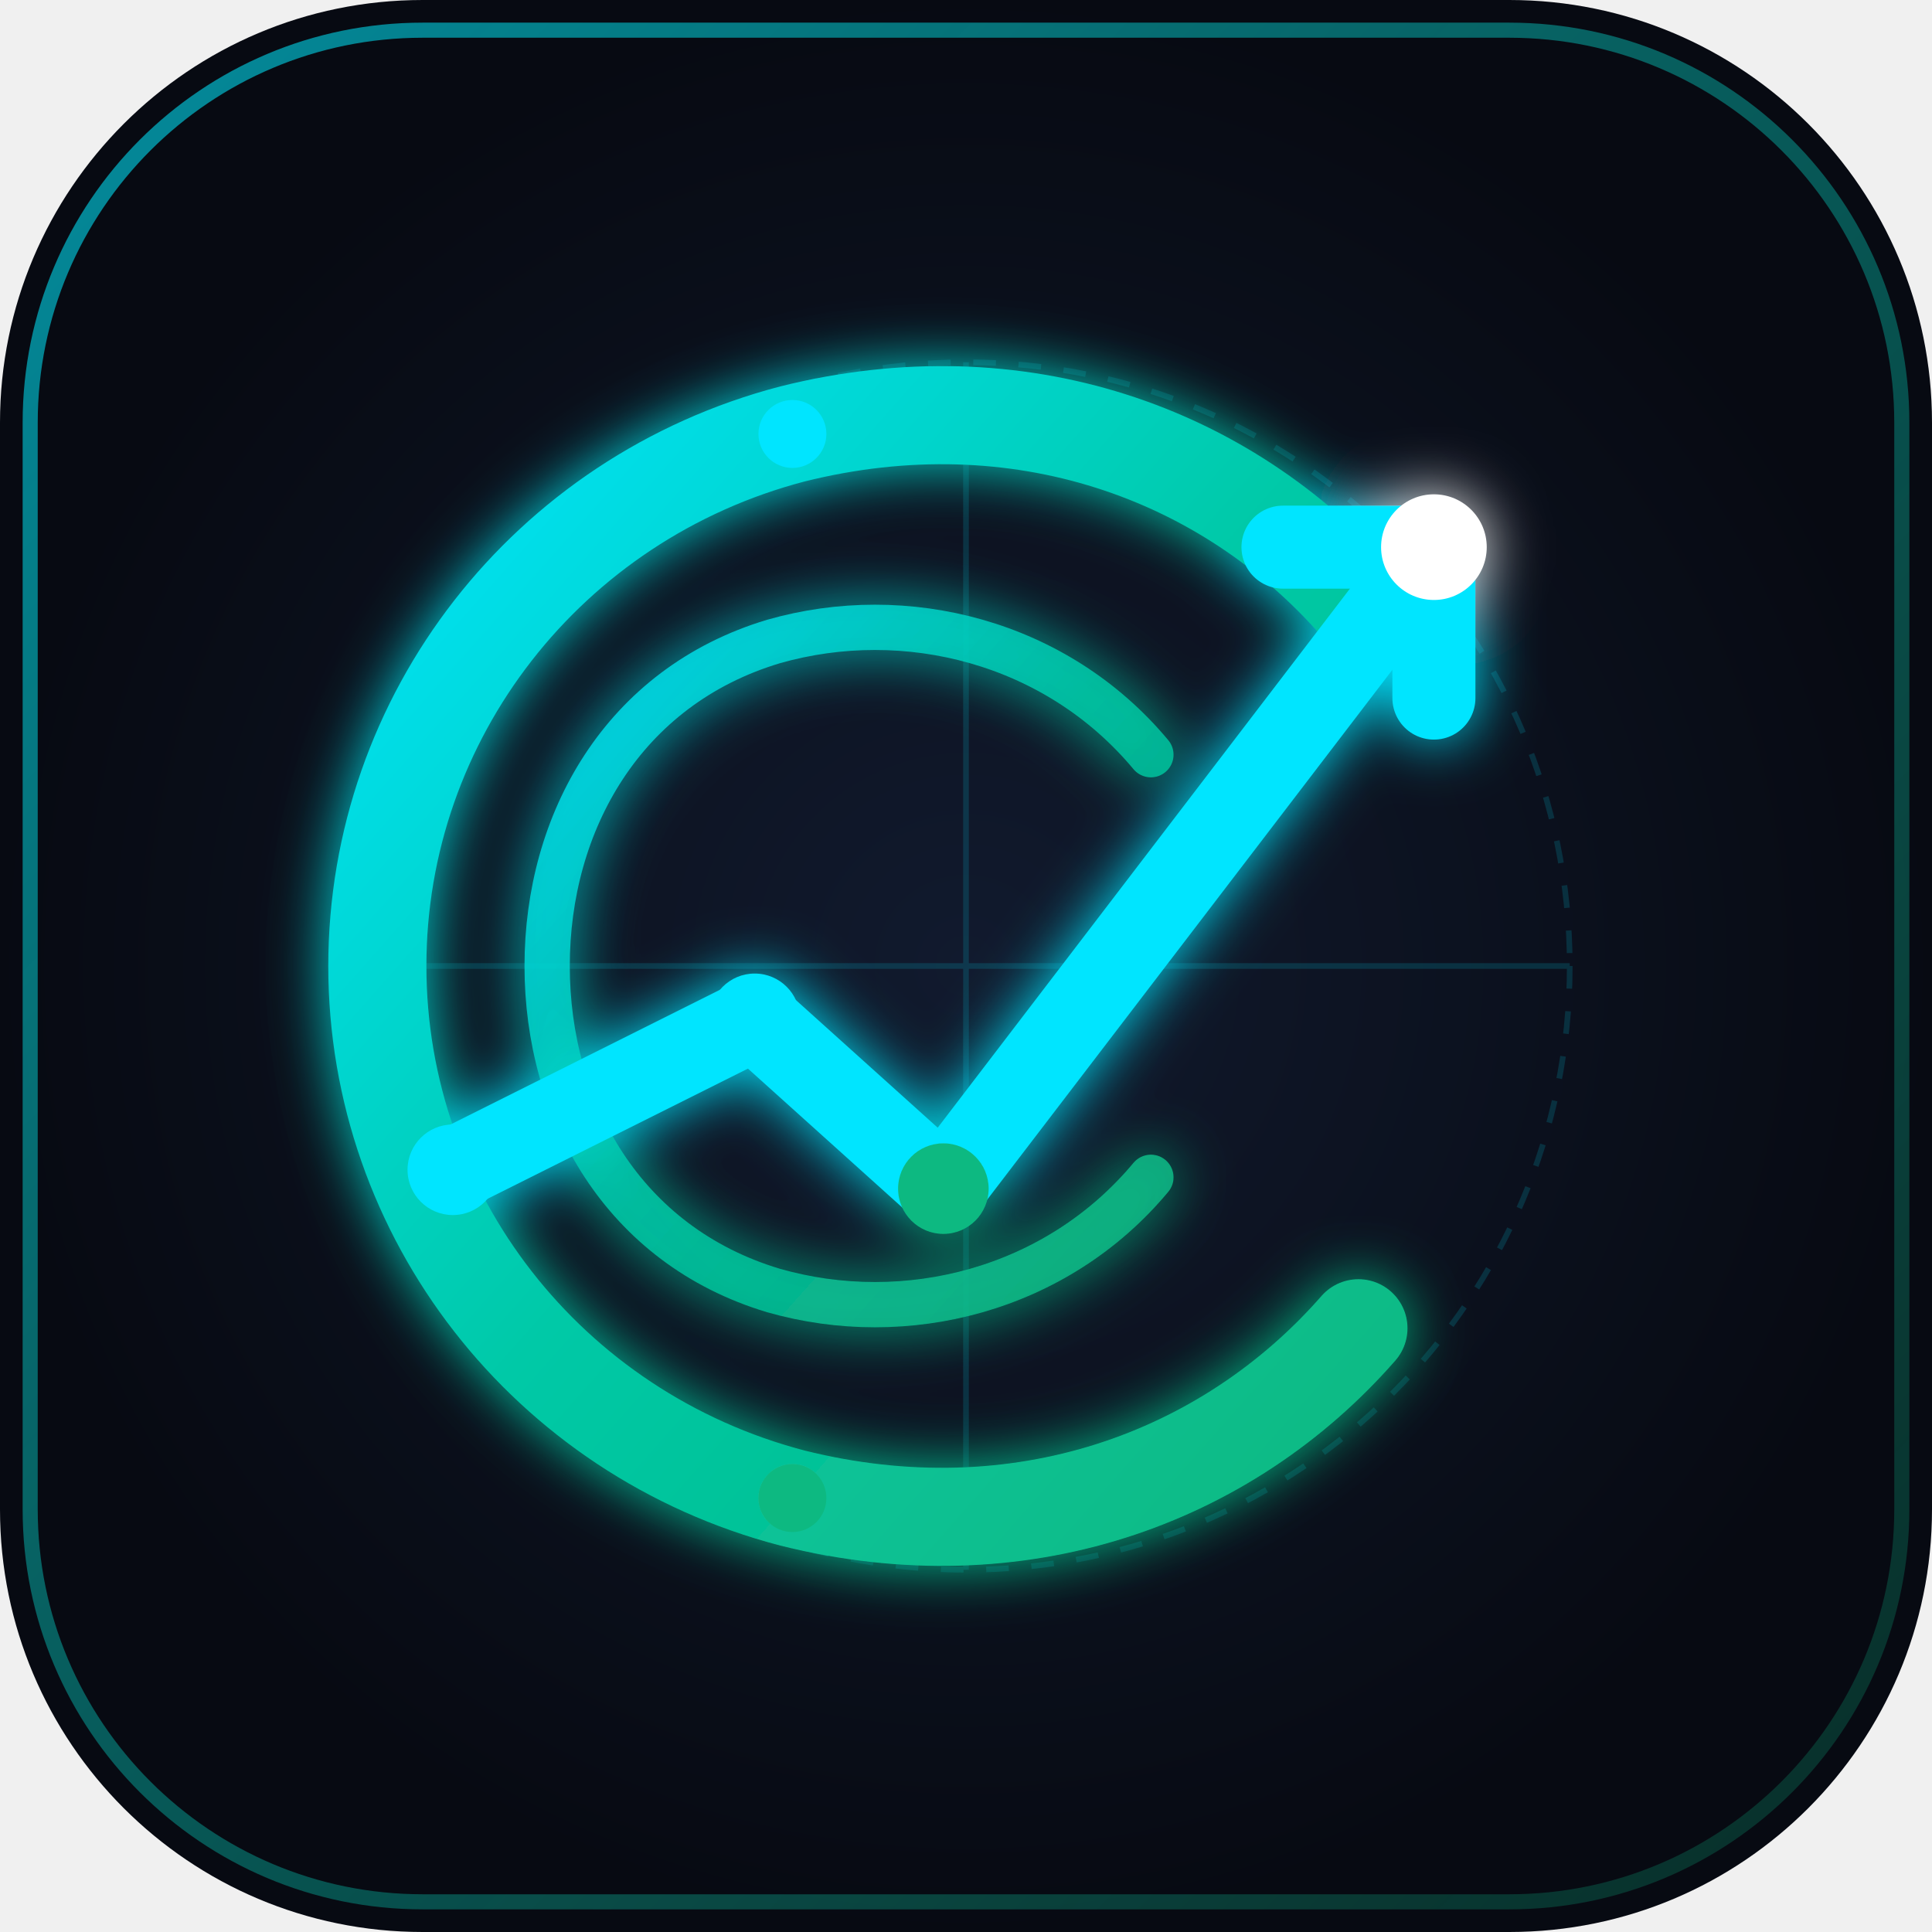
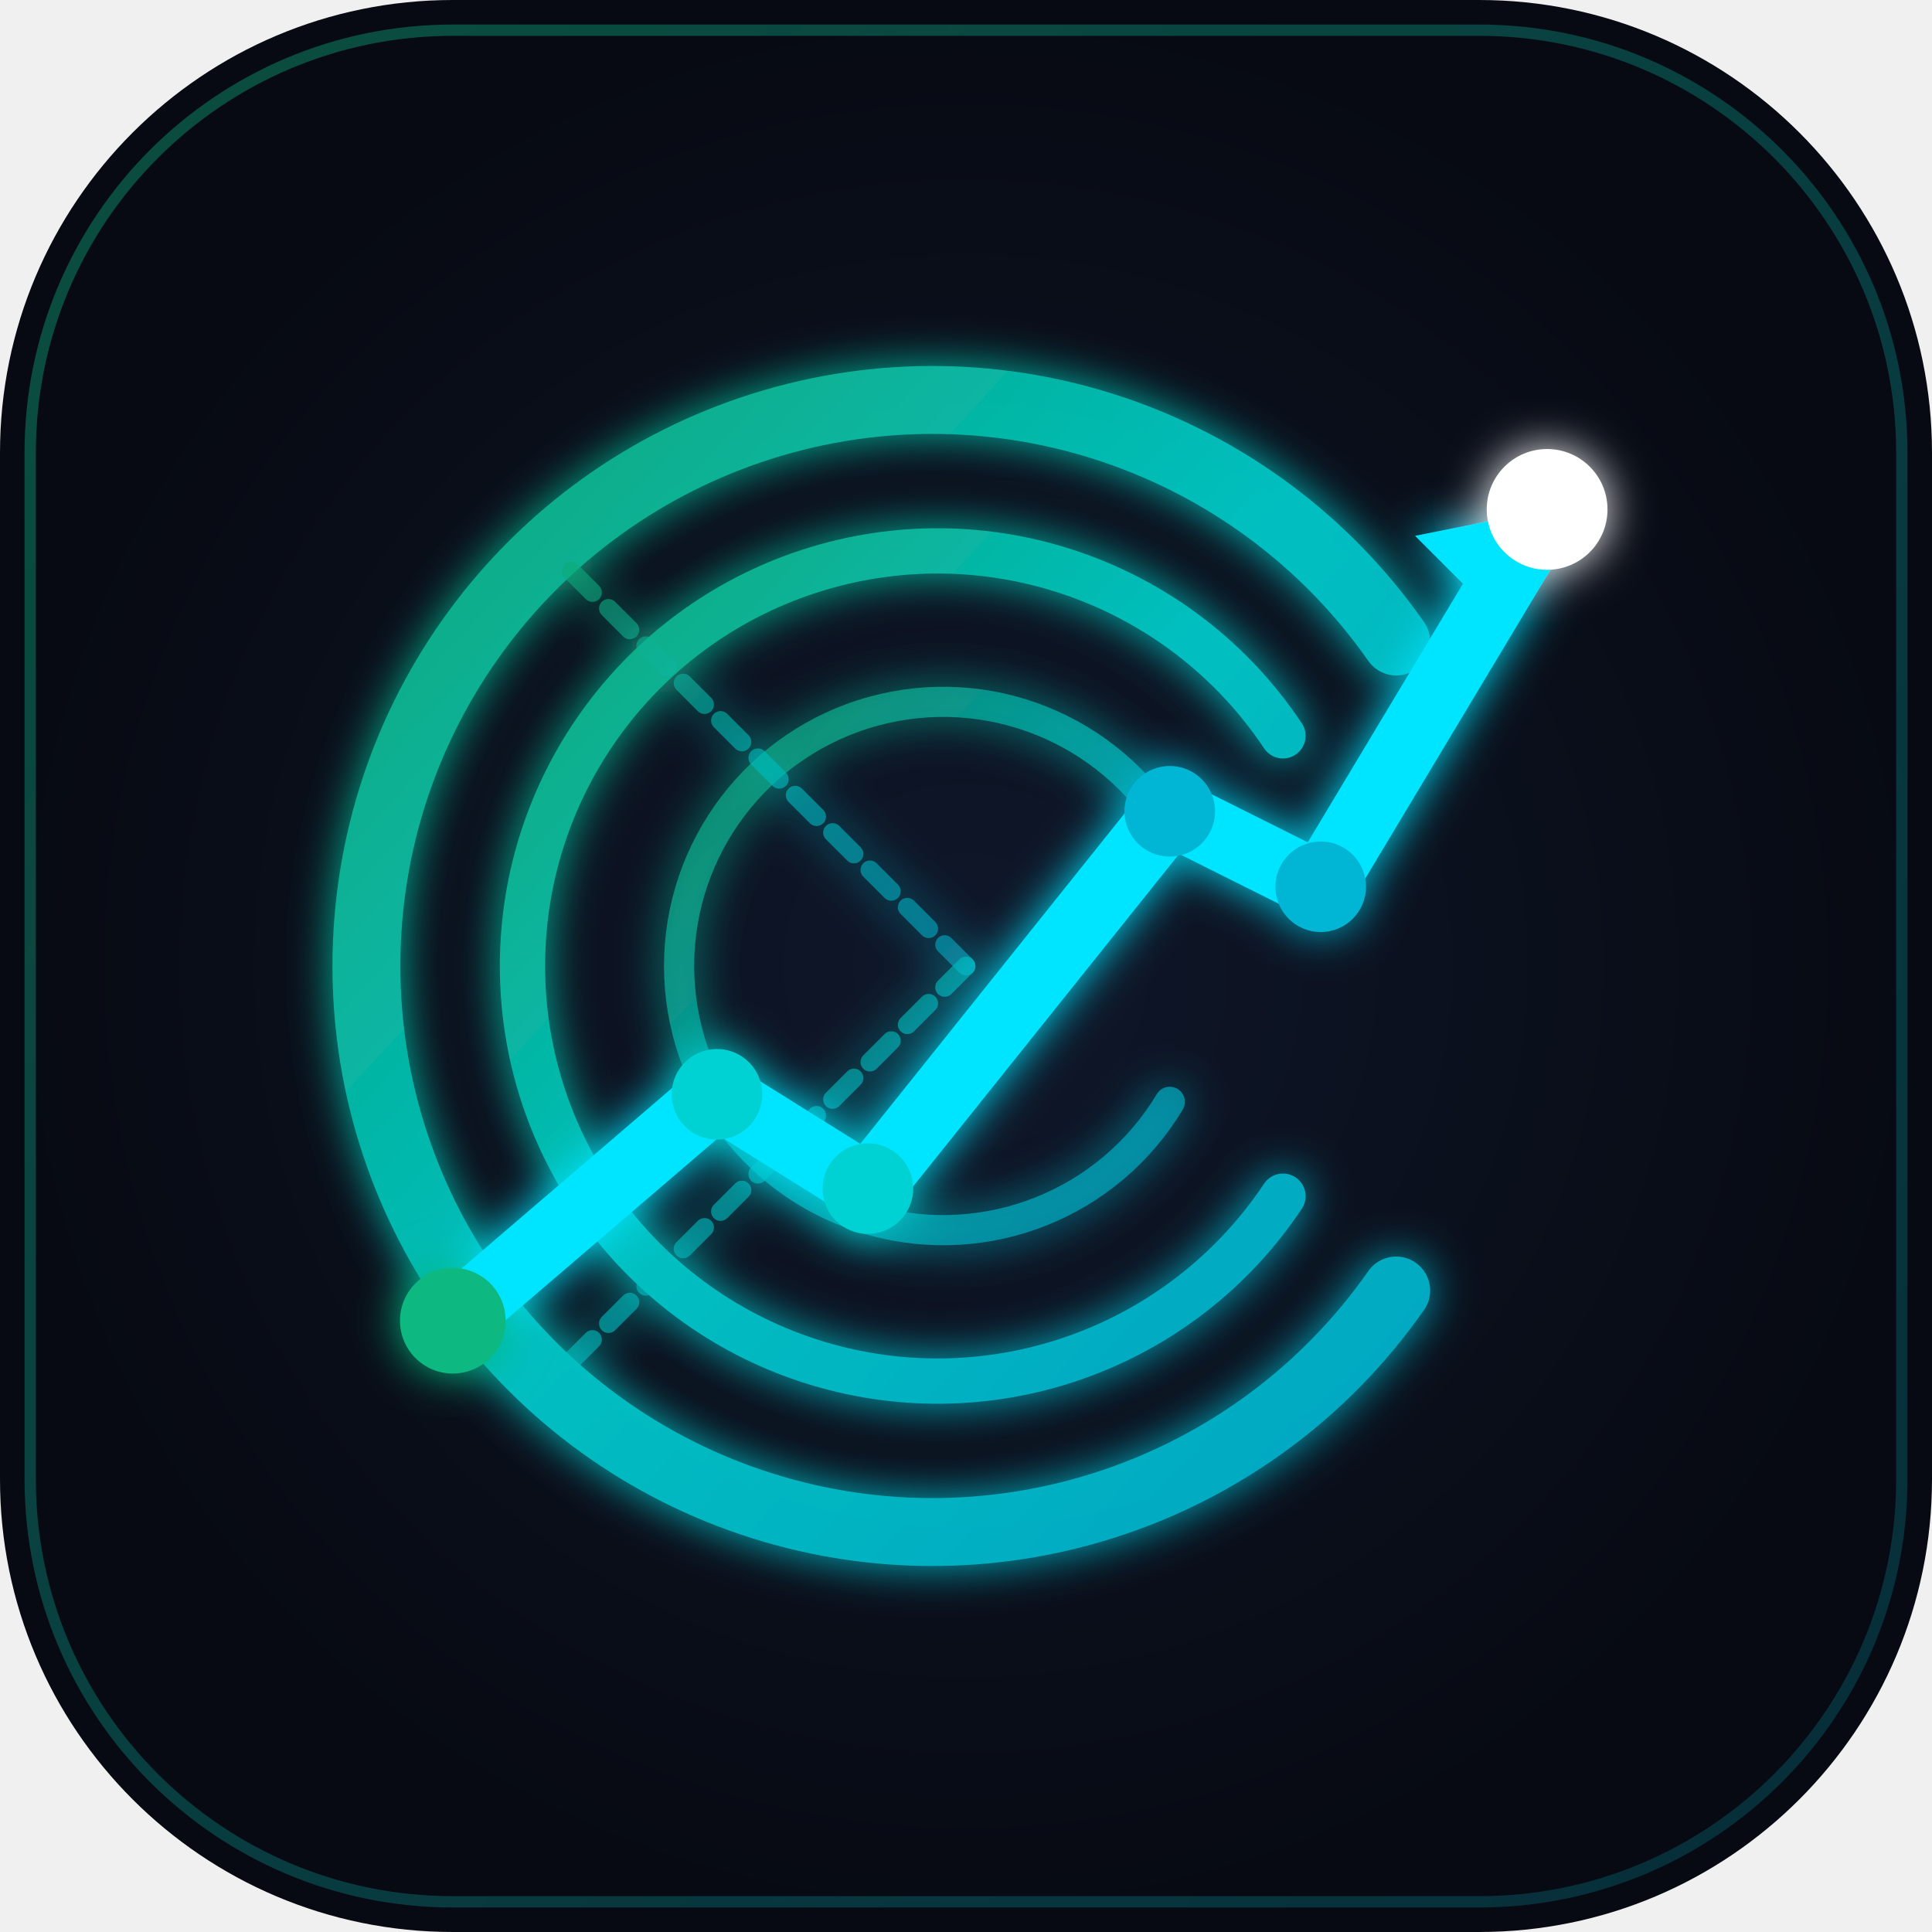
<svg xmlns="http://www.w3.org/2000/svg" viewBox="0 0 512 512" fill="none">
  <defs>
-     <radialGradient id="bgGrad" cx="50%" cy="50%" r="50%">
-       <stop offset="0%" stop-color="#111a2e" />
+     <radialGradient id="favBgGrad" cx="50%" cy="50%" r="50%">
+       <stop offset="0%" stop-color="#0f172a" />
      <stop offset="100%" stop-color="#070a12" />
    </radialGradient>
-     <linearGradient id="brandGrad" x1="0%" y1="0%" x2="100%" y2="100%">
-       <stop offset="0%" stop-color="#00E5FF" />
-       <stop offset="50%" stop-color="#00C9A7" />
-       <stop offset="100%" stop-color="#10B981" />
+     <linearGradient id="favBrandGrad" x1="0%" y1="0%" x2="100%" y2="100%">
+       <stop offset="0%" stop-color="#10B981" />
+       <stop offset="50%" stop-color="#00D2D3" />
+       <stop offset="100%" stop-color="#06B6D4" />
    </linearGradient>
-     <filter id="neonGlow" x="-20%" y="-20%" width="140%" height="140%">
-       <feGaussianBlur stdDeviation="8" result="blur" />
+     <filter id="neonFilter" x="-20%" y="-20%" width="140%" height="140%">
+       <feGaussianBlur stdDeviation="6" result="blur" />
      <feMerge>
        <feMergeNode in="blur" />
        <feMergeNode in="SourceGraphic" />
      </feMerge>
    </filter>
-     <linearGradient id="borderGrad" x1="0%" y1="0%" x2="100%" y2="100%">
-       <stop offset="0%" stop-color="#00E5FF" stop-opacity="0.6" />
-       <stop offset="100%" stop-color="#10B981" stop-opacity="0.2" />
+     <linearGradient id="cardStroke" x1="0%" y1="0%" x2="100%" y2="100%">
+       <stop offset="0%" stop-color="#10B981" stop-opacity="0.4" />
+       <stop offset="100%" stop-color="#06B6D4" stop-opacity="0.2" />
    </linearGradient>
  </defs>
-   <rect width="512" height="512" rx="112" fill="url(#bgGrad)" />
-   <rect x="8" y="8" width="496" height="496" rx="104" stroke="url(#borderGrad)" stroke-width="4" />
-   <g opacity="0.15" stroke="#00E5FF" stroke-width="1.5">
-     <circle cx="256" cy="256" r="160" fill="none" stroke-dasharray="6 6" />
-     <line x1="256" y1="96" x2="256" y2="416" />
-     <line x1="96" y1="256" x2="416" y2="256" />
+   <rect width="512" height="512" rx="120" fill="url(#favBgGrad)" />
+   <rect x="8" y="8" width="496" height="496" rx="112" stroke="url(#cardStroke)" stroke-width="3" />
+   <g stroke="url(#favBrandGrad)" stroke-width="12" stroke-linecap="round" opacity="0.9" filter="url(#neonFilter)">
+     <line x1="256" y1="90" x2="256" y2="422" />
+     <line x1="90" y1="256" x2="422" y2="256" />
+     <path d="M 370 170 A 150 150 0 1 0 370 342" fill="none" stroke-width="18" />
+     <path d="M 340 195 A 110 110 0 1 0 340 317" fill="none" stroke-width="12" />
+     <path d="M 310 220 A 70 70 0 1 0 310 292" fill="none" stroke-width="8" opacity="0.7" />
+     <line x1="256" y1="256" x2="150" y2="150" stroke-width="5" stroke-dasharray="8 6" opacity="0.6" />
+     <line x1="256" y1="256" x2="150" y2="362" stroke-width="5" stroke-dasharray="8 6" opacity="0.6" />
  </g>
-   <g filter="url(#neonGlow)">
-     <path d="M360 160 C325 120, 270 100, 210 115 C145 132, 100 190, 100 256 C100 322, 145 380, 210 397 C270 412, 325 392, 360 352" stroke="url(#brandGrad)" stroke-width="26" stroke-linecap="round" />
-     <path d="M305 200 C280 170, 240 160, 205 170 C165 182, 145 218, 145 256 C145 294, 165 330, 205 342 C240 352, 280 342, 305 312" stroke="url(#brandGrad)" stroke-width="12" stroke-linecap="round" opacity="0.85" />
-     <path d="M120 310 L200 270 L250 315 L380 145" stroke="#00E5FF" stroke-width="22" stroke-linecap="round" stroke-linejoin="round" />
-     <polyline points="340,145 380,145 380,185" stroke="#00E5FF" stroke-width="22" stroke-linecap="round" stroke-linejoin="round" />
-     <circle cx="120" cy="310" r="12" fill="#00E5FF" />
-     <circle cx="200" cy="270" r="12" fill="#00E5FF" />
-     <circle cx="250" cy="315" r="12" fill="#10B981" />
-     <circle cx="380" cy="145" r="14" fill="#FFFFFF" />
-     <circle cx="210" cy="115" r="9" fill="#00E5FF" />
-     <circle cx="210" cy="397" r="9" fill="#10B981" />
+   <g filter="url(#neonFilter)">
+     <polyline points="120,350 190,290 230,315 310,215 350,235 410,135" fill="none" stroke="#00E5FF" stroke-width="18" stroke-linecap="round" stroke-linejoin="round" />
+     <polygon points="410,135 375,142 398,165" fill="#00E5FF" />
+     <circle cx="120" cy="350" r="14" fill="#10B981" />
+     <circle cx="190" cy="290" r="12" fill="#00D2D3" />
+     <circle cx="230" cy="315" r="12" fill="#00D2D3" />
+     <circle cx="310" cy="215" r="12" fill="#06B6D4" />
+     <circle cx="350" cy="235" r="12" fill="#06B6D4" />
+     <circle cx="410" cy="135" r="16" fill="#FFFFFF" />
  </g>
</svg>
